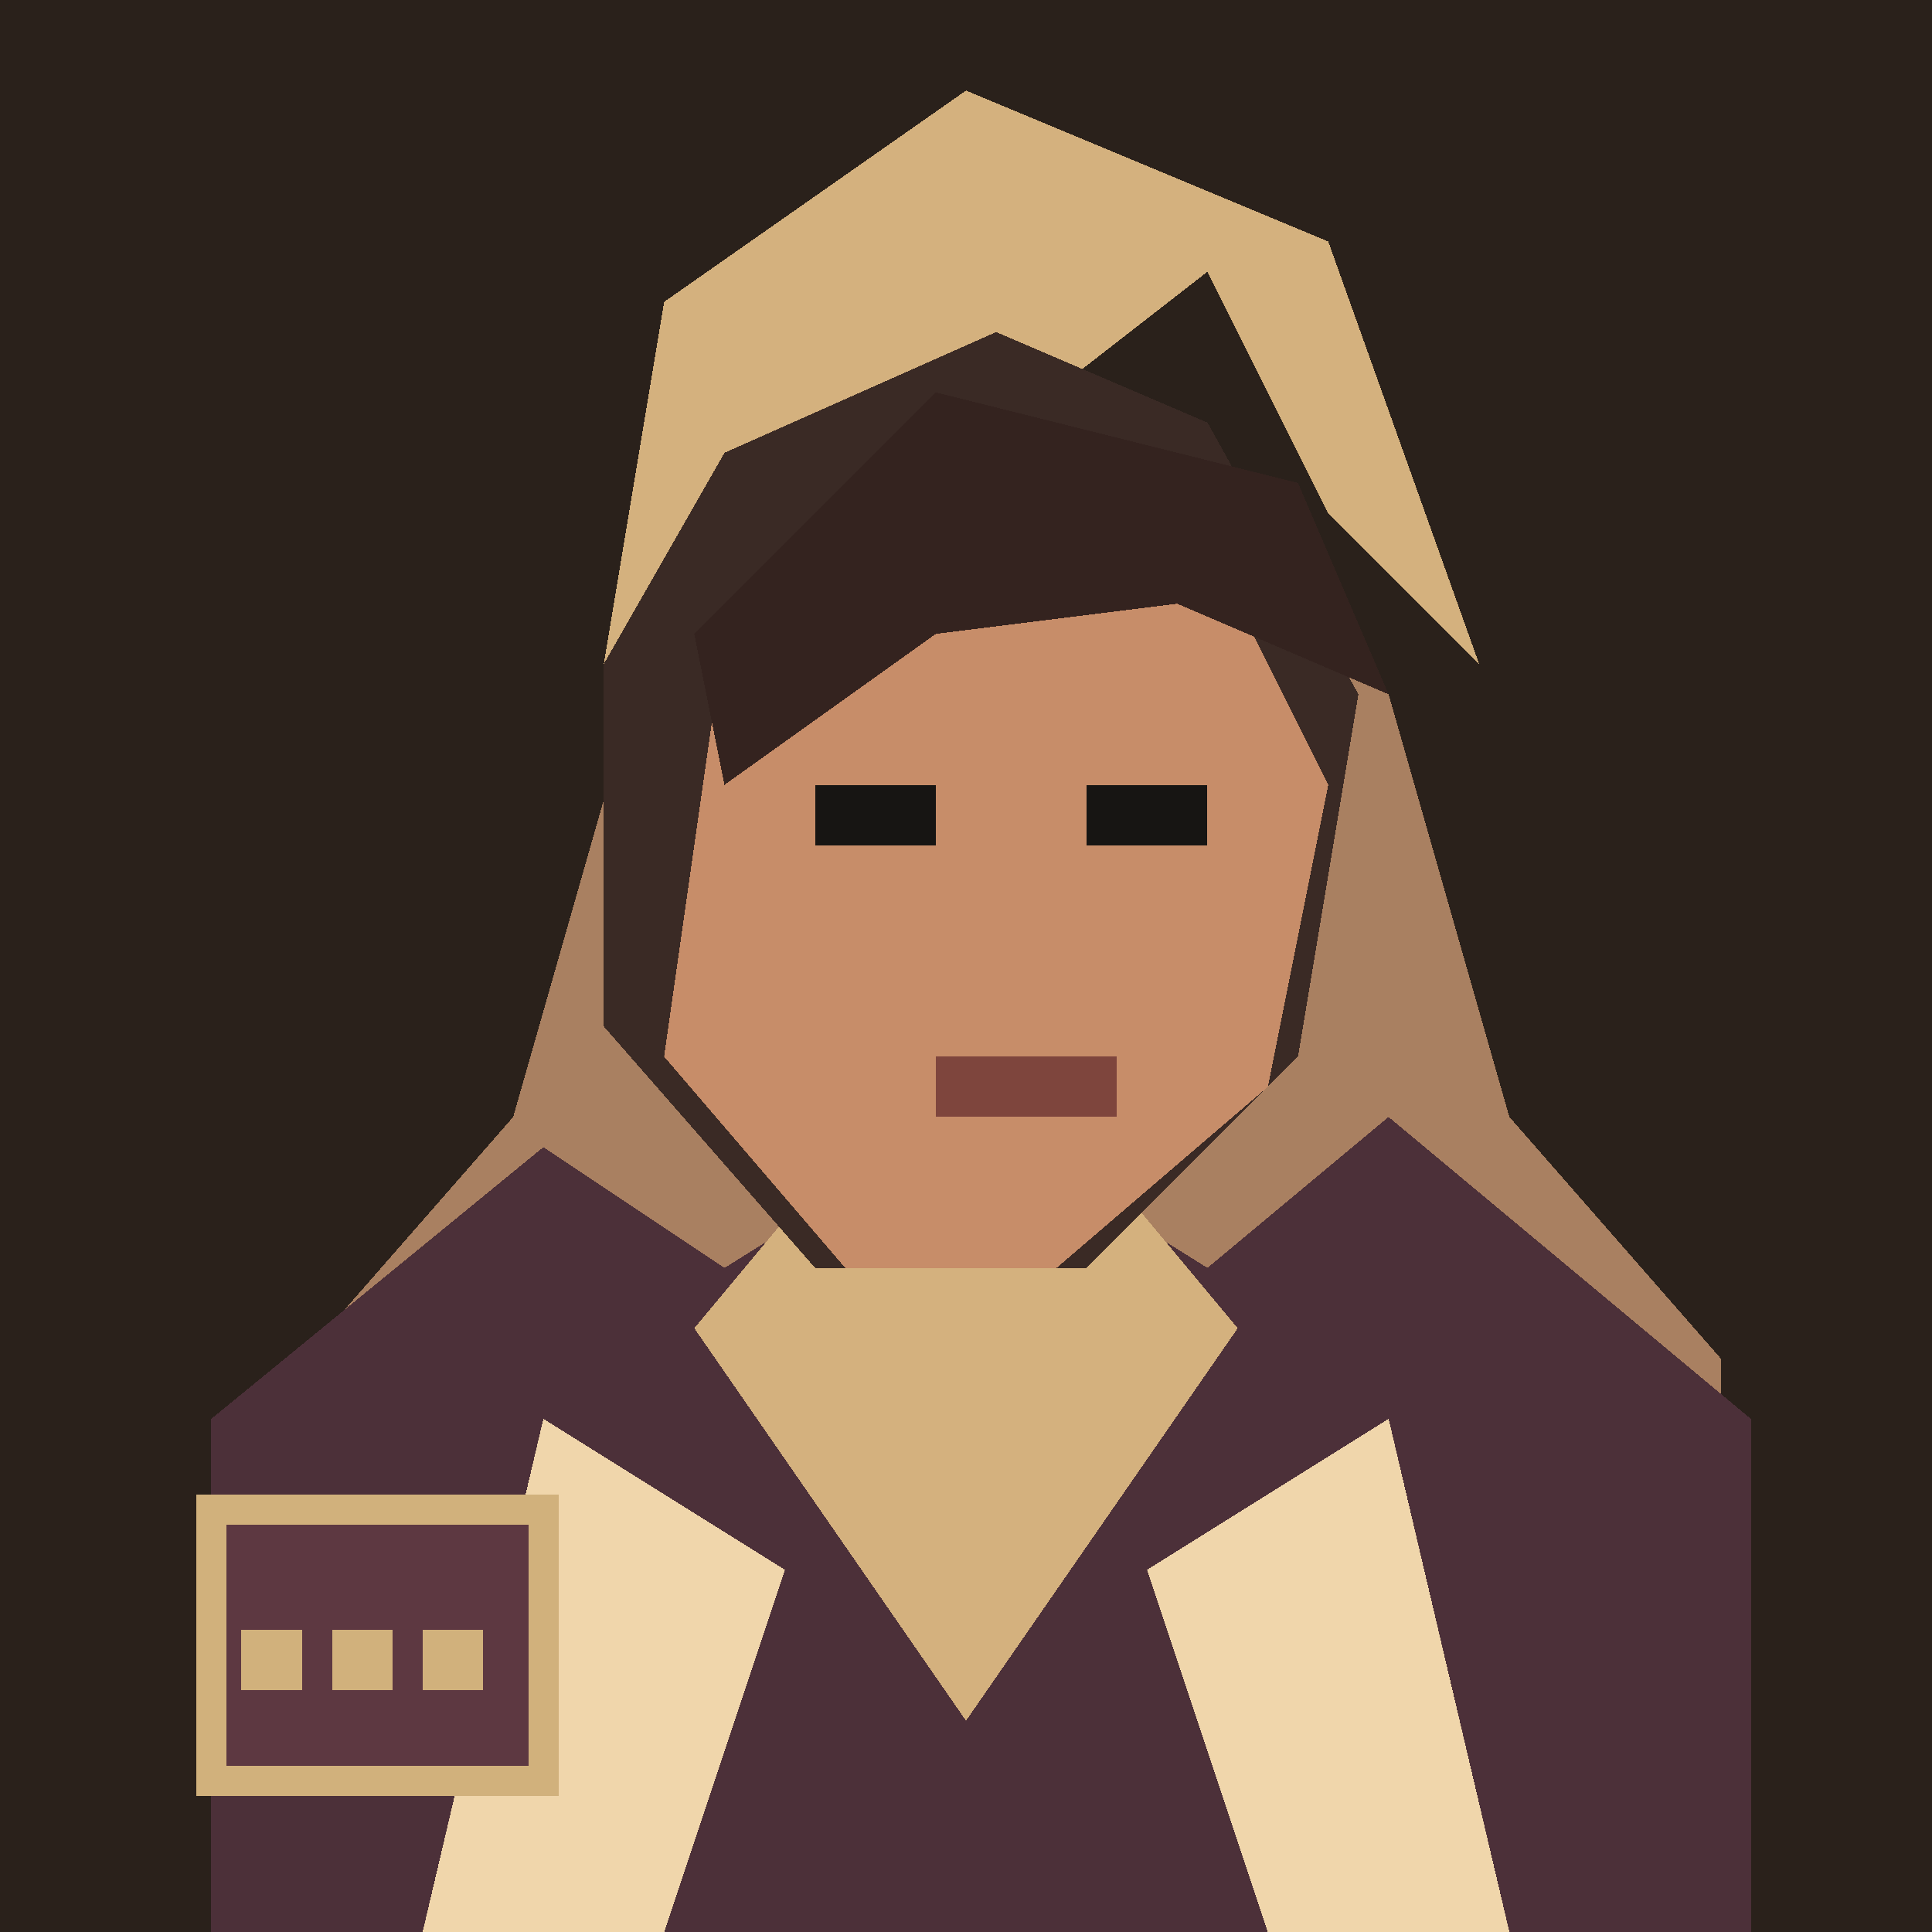
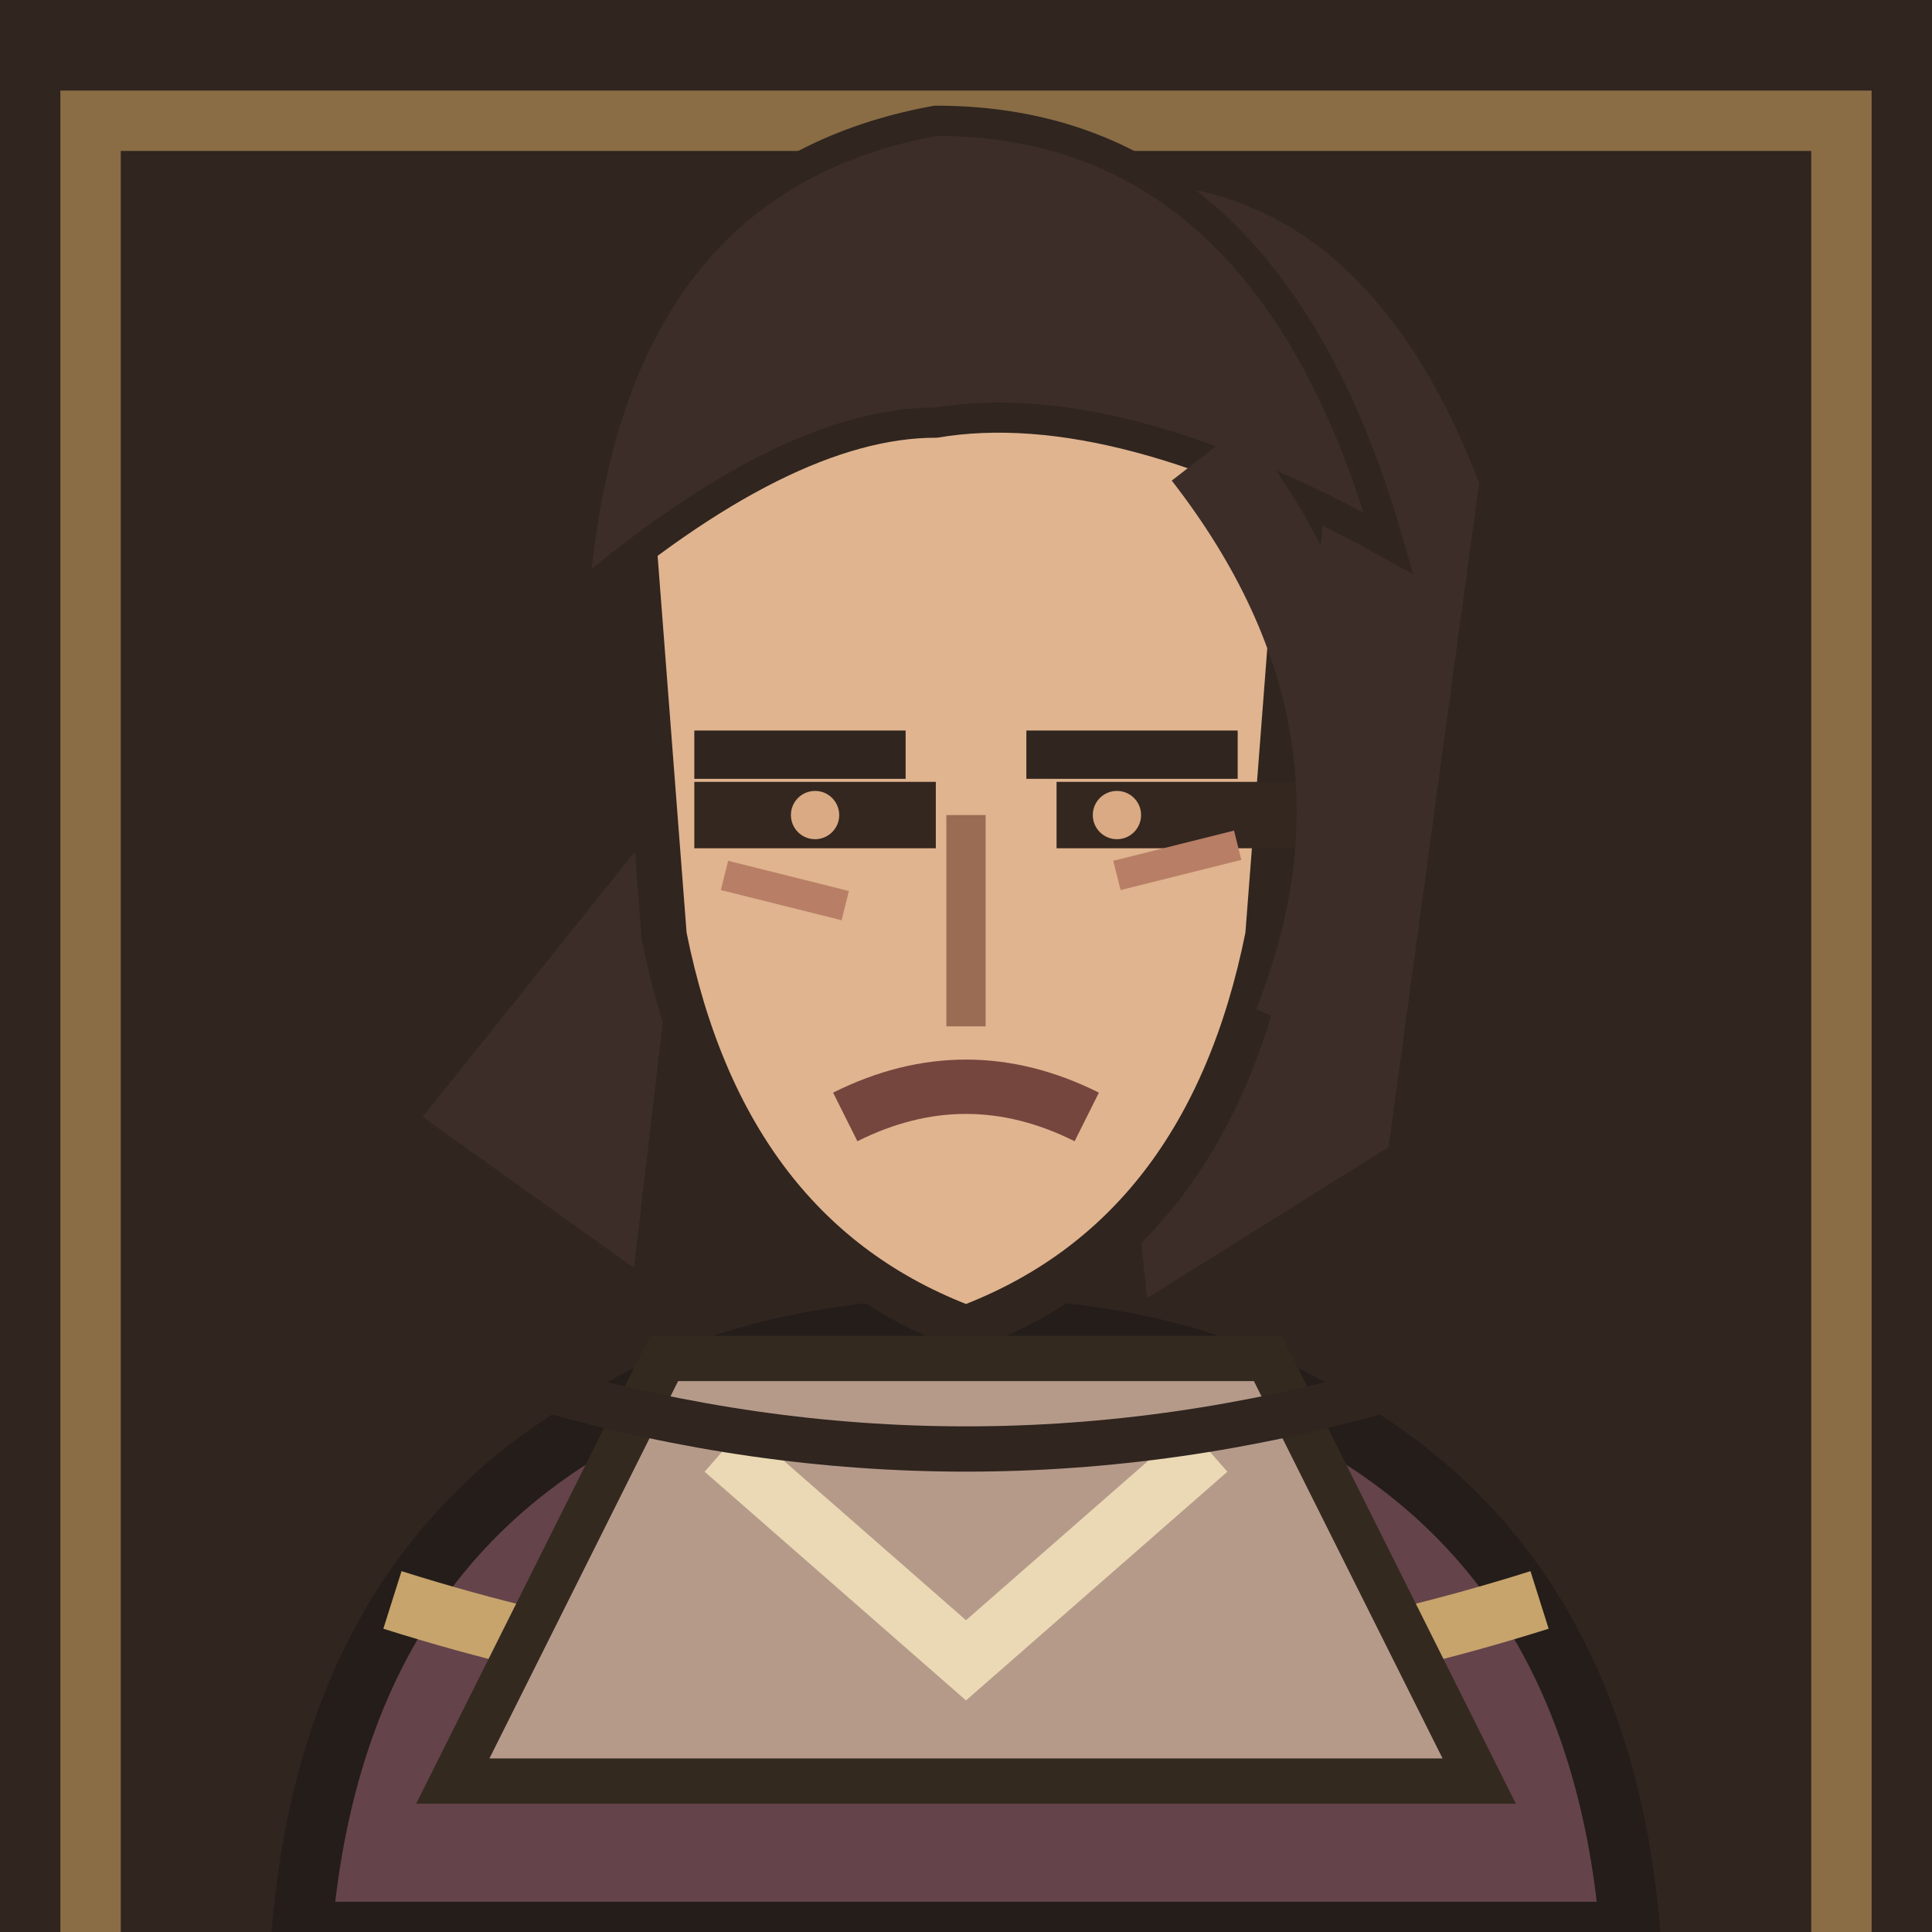
- <svg xmlns="http://www.w3.org/2000/svg" viewBox="0 0 64 64" shape-rendering="crispEdges" width="64" height="64">
-   <rect width="64" height="64" fill="#2a211b" />
-   <path fill="#a98061" d="M10 64V45l7-8 4-14 8-8h9l8 8 4 14 7 8v19z" />
-   <path fill="#4c3039" d="M7 64V47l11-9 6 4 8-5 8 5 6-5 12 10v17z" />
-   <path fill="#d4b17e" d="M28 38h8l5 6-9 13-9-13z" />
-   <path fill="#d4b17e" d="M20 22l2-12 10-7 12 5 5 14-5-5-4-8-9 7-7 1z" />
-   <path fill="#3a2a25" d="M20 22l4-7 9-4 7 3 5 9-2 12-7 7h-9l-7-8z" />
-   <path fill="#c78d69" d="M24 21l7-5 9 2 4 8-2 10-7 6h-7l-6-7z" />
-   <path fill="#34231f" d="M23 21l8-8 12 3 3 7-7-3-8 1-7 5z" />
-   <path fill="#171513" d="M27 26h4v2h-4zm9 0h4v2h-4z" />
-   <path fill="#7e453d" d="M31 35h6v2h-6z" />
-   <path fill="#f0d6ab" d="M18 47l8 5-4 12h-8zm28 0l-8 5 4 12h8z" />
-   <g aria-label="인쇄소 겸 편집실의 교정·배포 담당자">
-     <path d="M7 50h11v9H7z" fill="#5d3841" stroke="#d1b17c" stroke-width="1" />
-     <rect x="8" y="54" width="2" height="2" fill="#d1b17c" />
-     <rect x="11" y="54" width="2" height="2" fill="#d1b17c" />
-     <rect x="14" y="54" width="2" height="2" fill="#d1b17c" />
+ <svg xmlns="http://www.w3.org/2000/svg" viewBox="0 0 64 64" width="64" height="64" role="img" aria-label="소피야 미하일로바의 창작 초상">
+   <rect width="64" height="64" fill="#30251f" />
+   <path d="M3 64V4h58v60" fill="none" stroke="#8a6d45" stroke-width="2" />
+   <path d="M10 64q1-12 10-17 5-3 12-3t12 3q9 5 10 17z" fill="#65434a" stroke="#241d19" stroke-width="2" />
+   <path d="M13 53q19 6 38 0" fill="none" stroke="#c6a46c" stroke-width="2" />
+   <path d="M22 27q-2-17 10-20 12-4 17 9l-3 22-8 5-2-19-13 1-2 17-7-5z" fill="#3c2d29" />
+   <path d="M21 18Q20 10 32 10Q44 10 43 18L42 31Q40 41 32 44Q24 41 22 31Z" fill="#e0b48f" stroke="#30251f" stroke-width="1.5" />
+   <path d="M23 27h8m4 0h8" stroke="#342720" stroke-width="2.2" />
+   <circle cx="27" cy="27" r=".8" fill="#d9aa83" />
+   <circle cx="37" cy="27" r=".8" fill="#d9aa83" />
+   <path d="M32 27v7" stroke="#9a6c54" stroke-width="1.3" />
+   <path d="M28 37q4-2 8 0" fill="none" stroke="#75463e" stroke-width="1.8" />
+   <path d="M23 25h7m4 0h7" stroke="#30251f" stroke-width="1.6" />
+   <path d="M24 29l4 1m9-1 4-1" stroke="#b87f66" stroke-width="1" />
+   <g fill="#3c2d29" stroke="#30251f" stroke-width="1">
+     <path d="M19 20q1-14 12-16 11 0 15 14-9-5-15-4-5 0-12 6z" />
+     <path d="M40 15q7 9 3 19" fill="none" stroke="#3c2d29" stroke-width="3" />
  </g>
+   <path d="M22 45h20l7 14H15z" fill="#b59a8a" stroke="#33291f" stroke-width="1.5" />
+   <path d="M24 48l8 7 8-7" fill="none" stroke="#ead9b4" stroke-width="2" />
+   <path d="M18 46q14 4 28 0" fill="none" stroke="#30251f" stroke-width="1.5" />
</svg>
